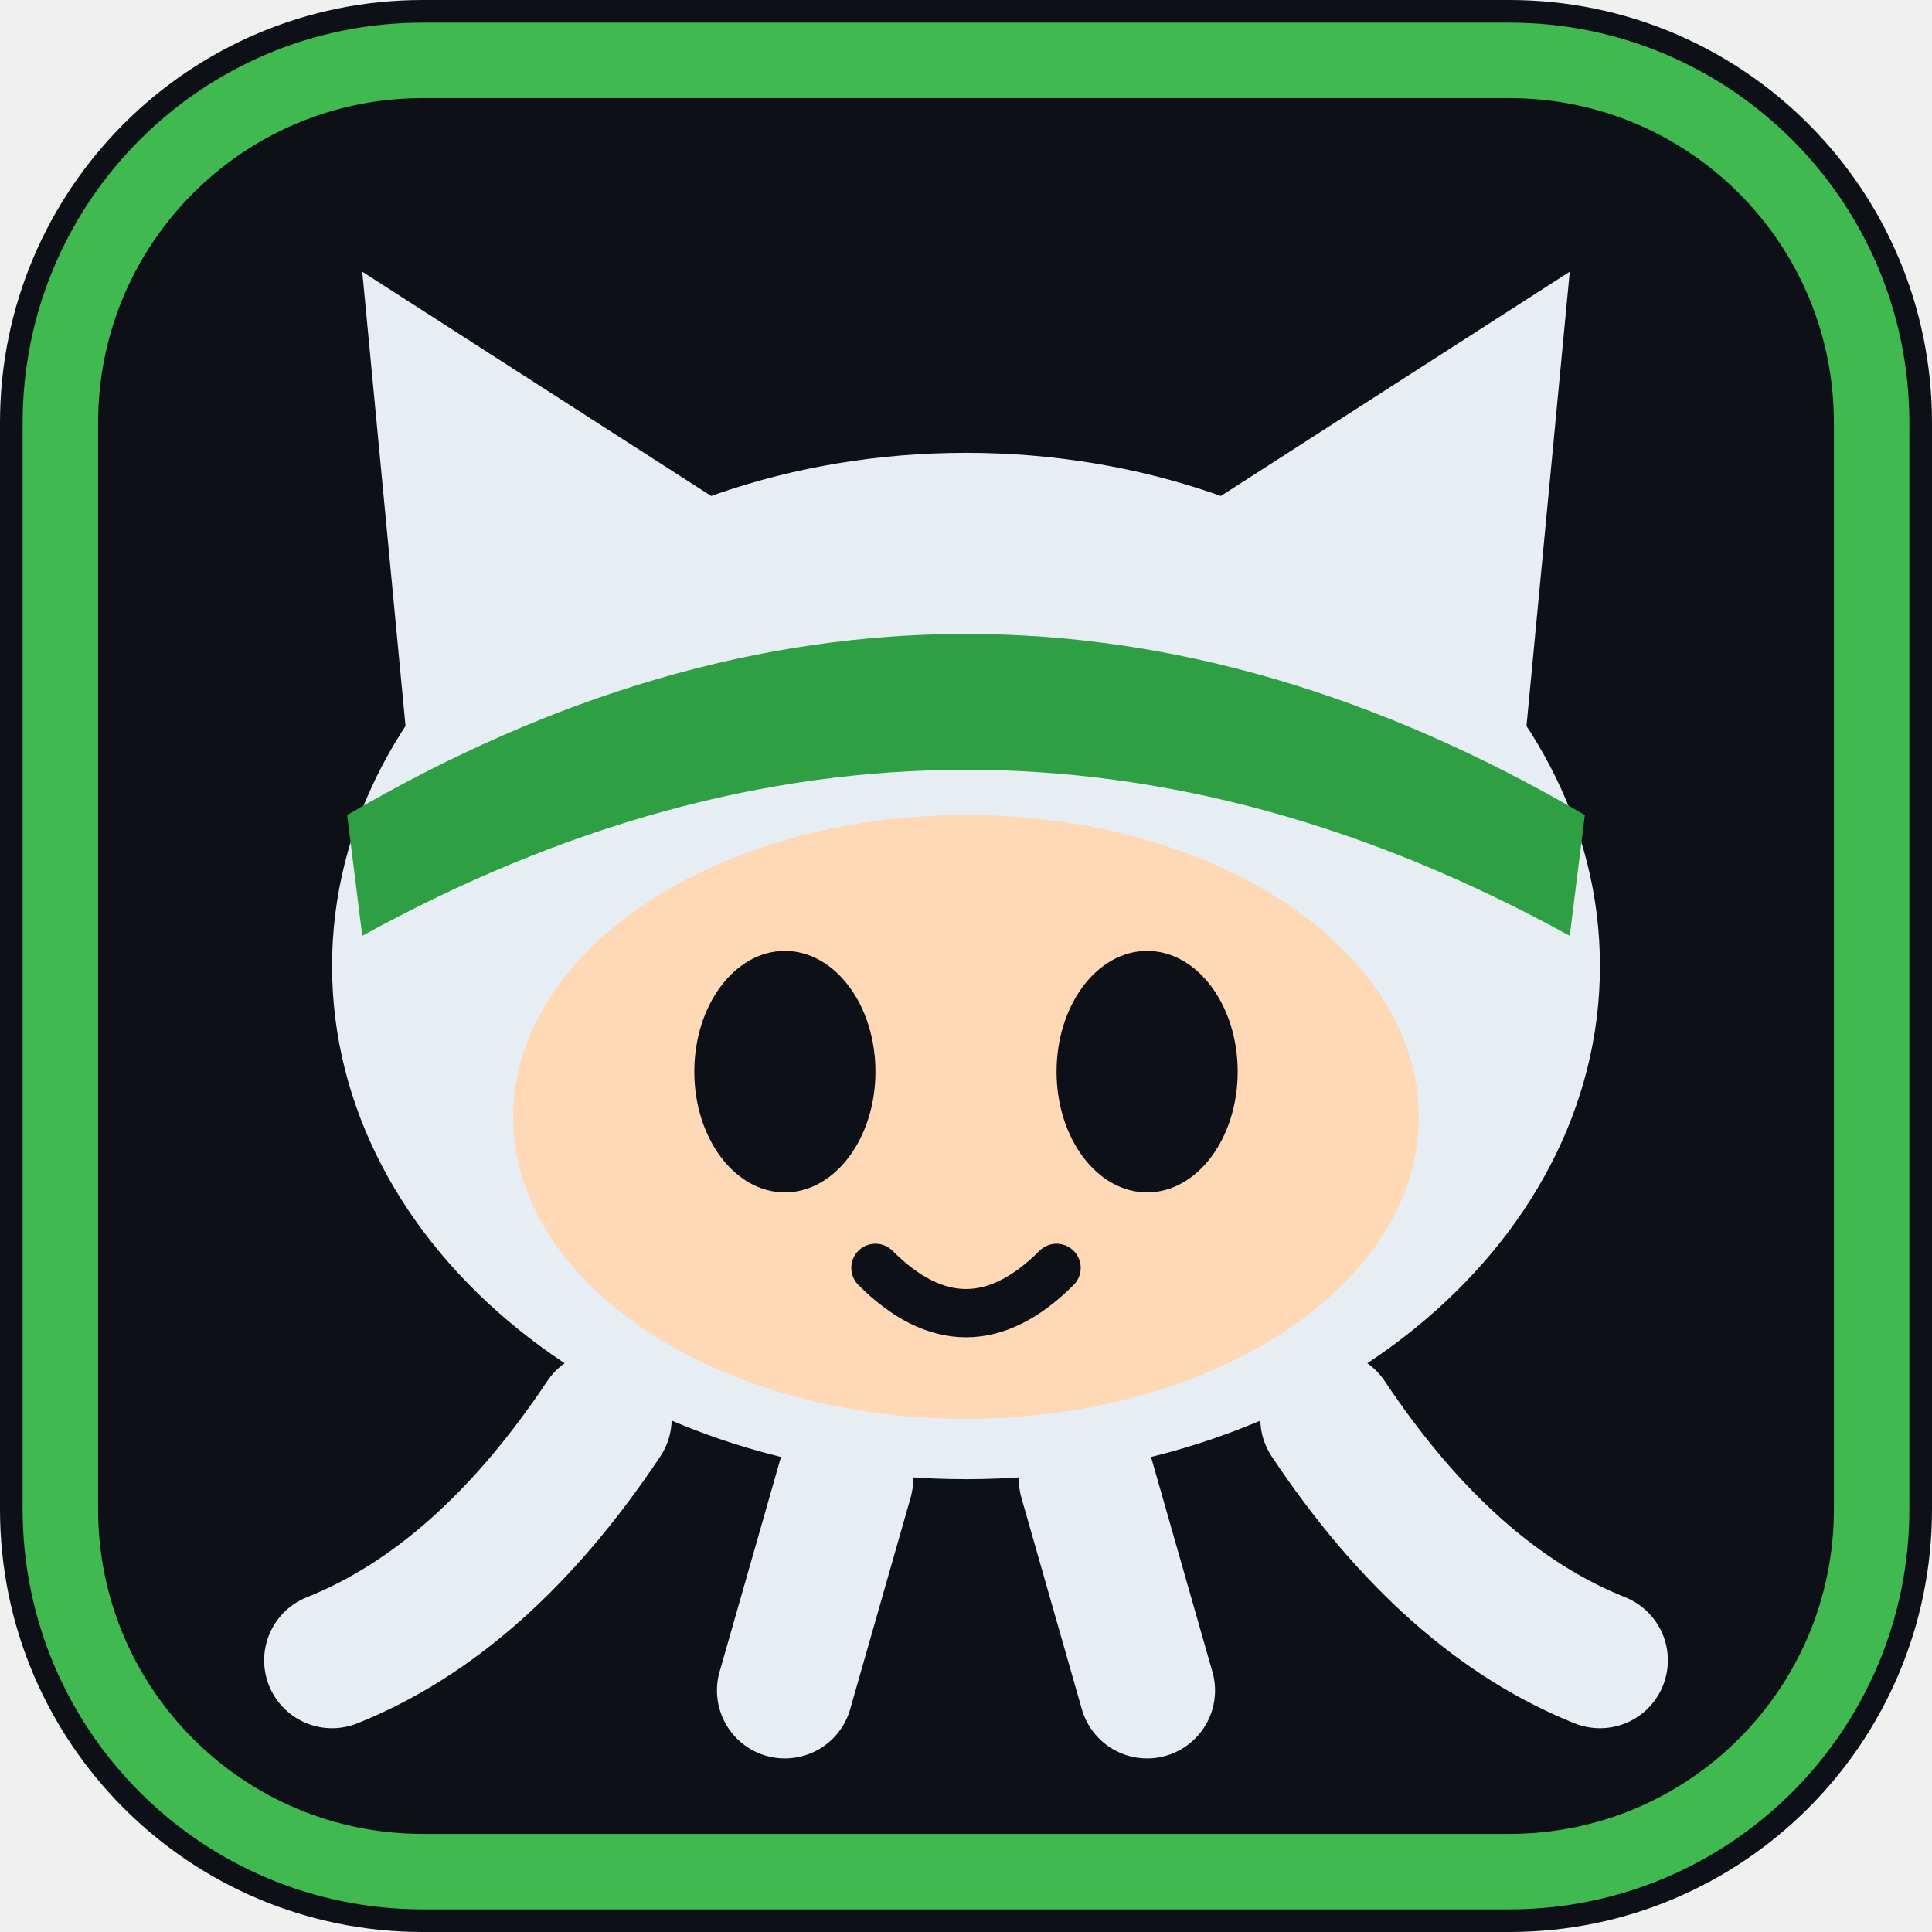
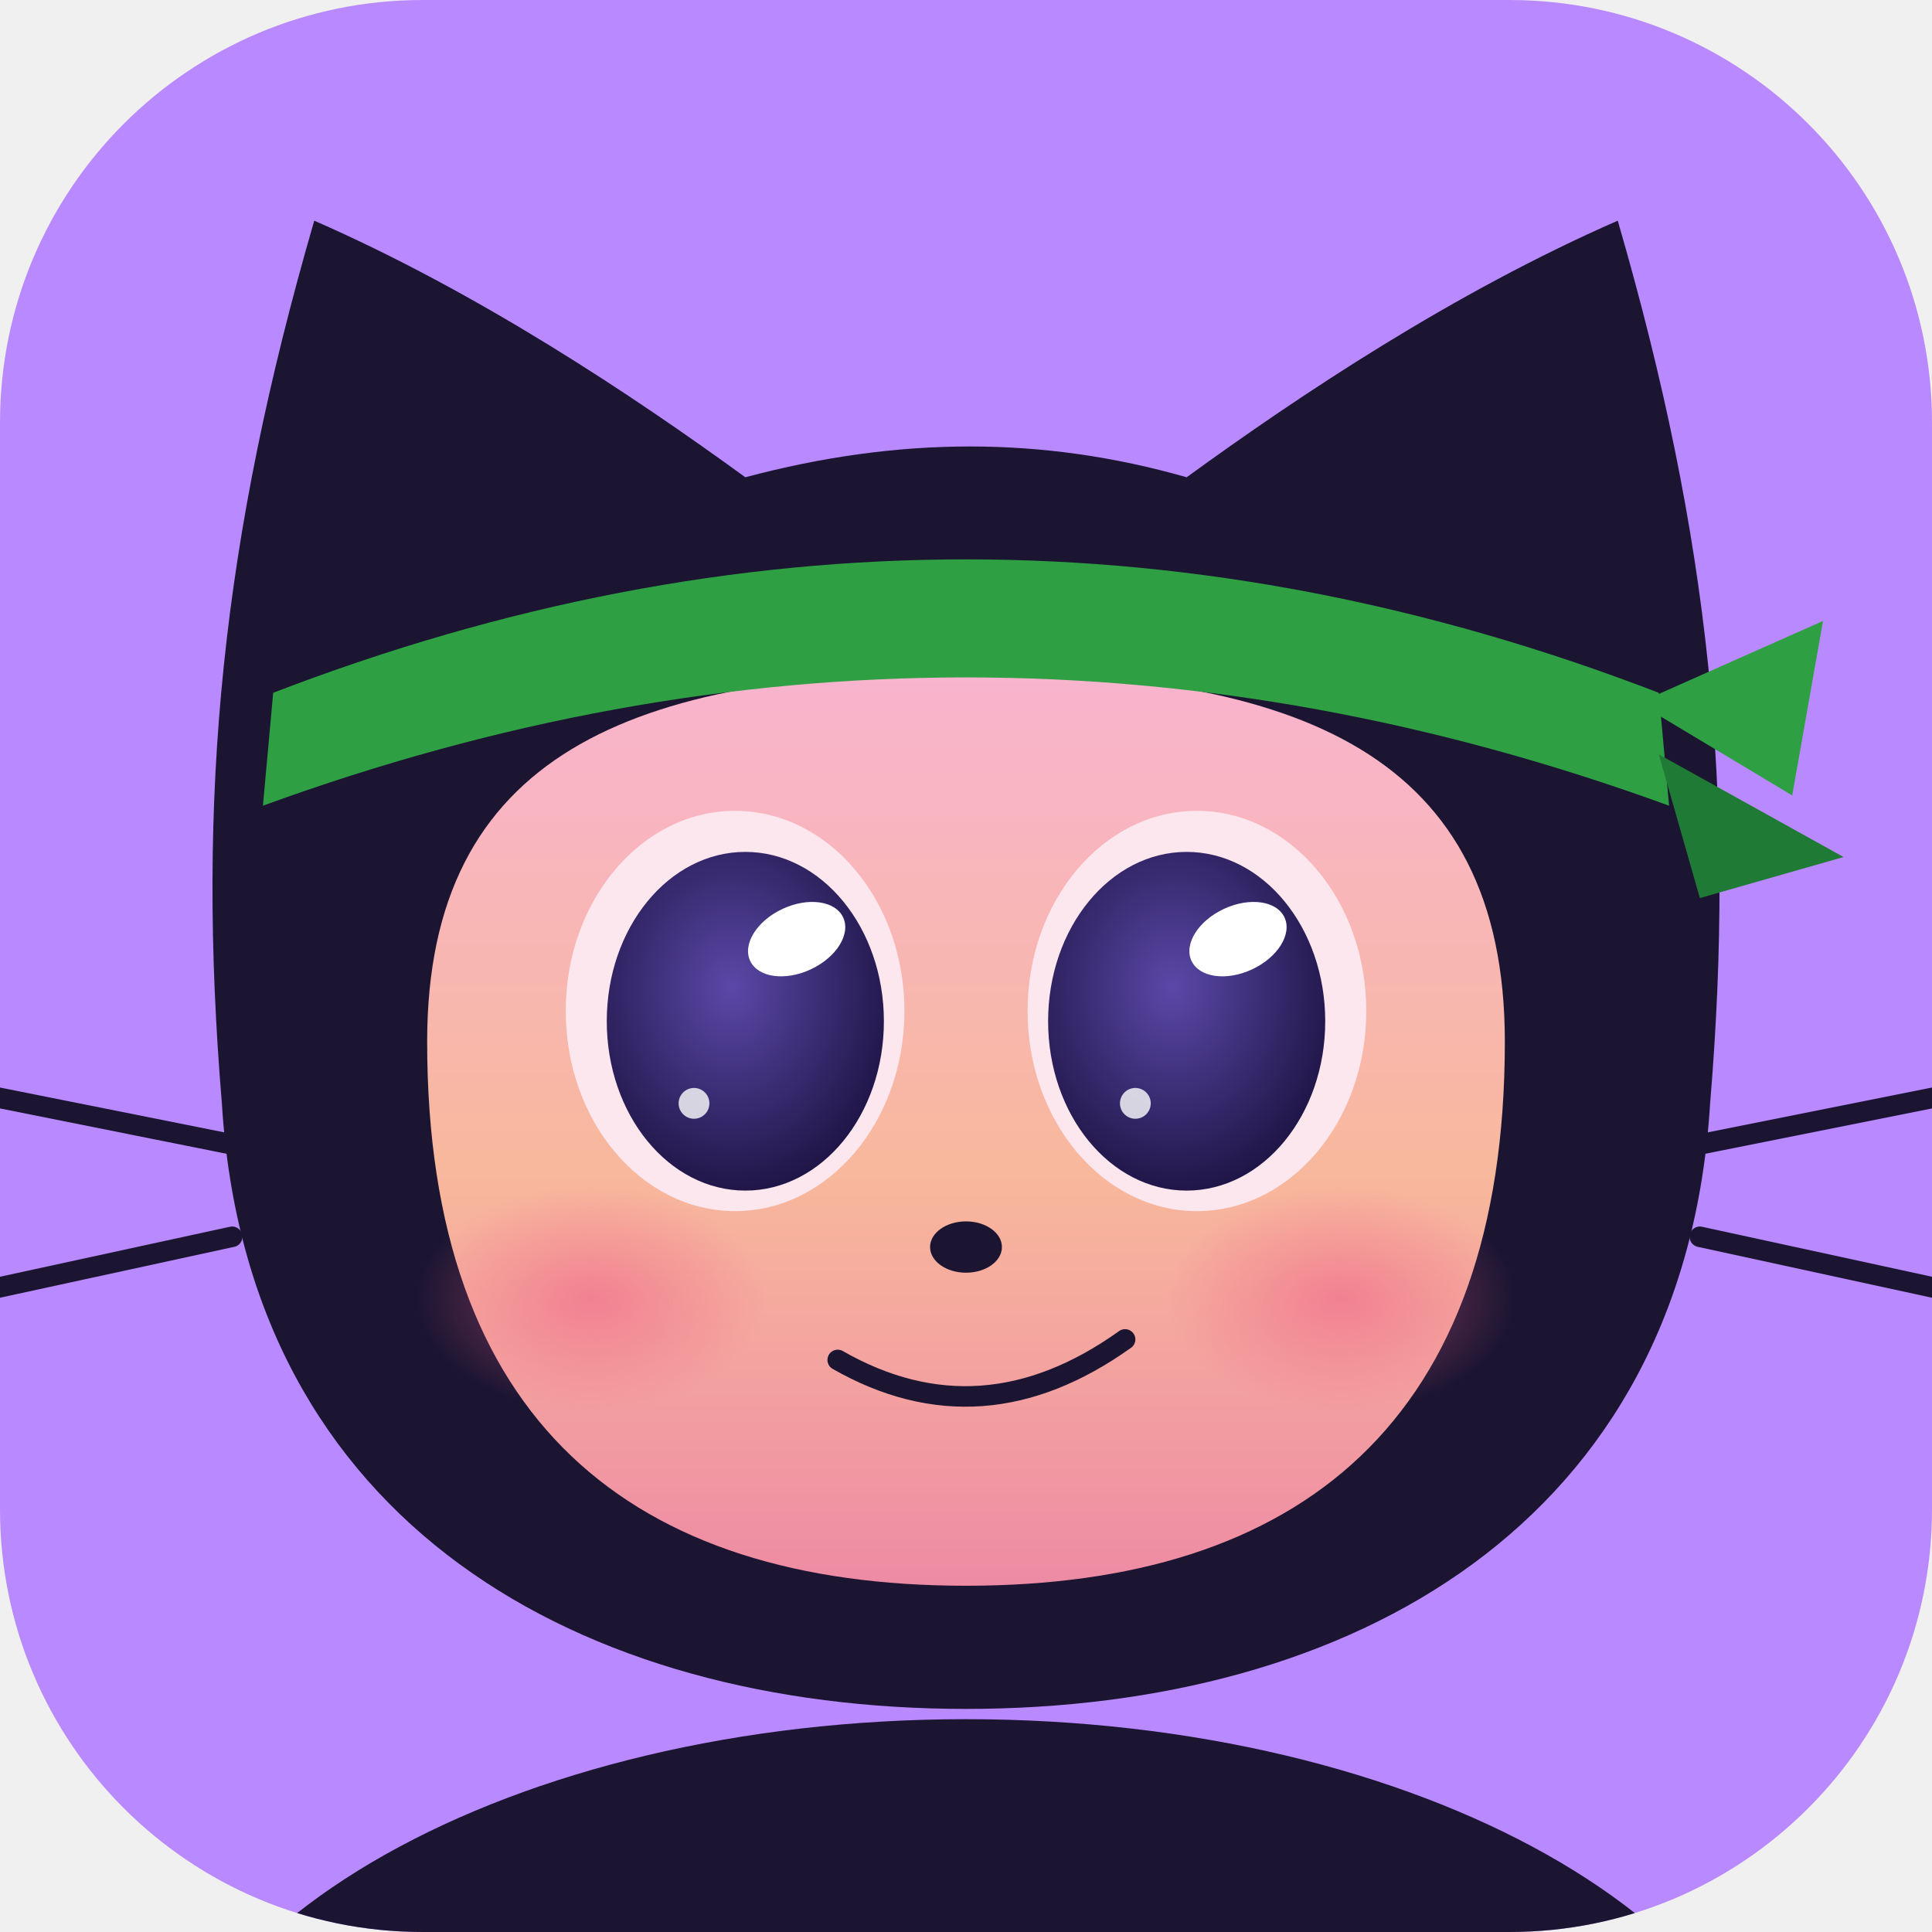
<svg xmlns="http://www.w3.org/2000/svg" viewBox="0 0 64 64">
-   <rect width="64" height="64" rx="14" fill="#0d1117" />
-   <rect x="2" y="2" width="60" height="60" rx="12" fill="none" stroke="#3fb950" stroke-width="2.5" />
-   <path d="M14 30 L12 9 L26 18 Z" fill="#e6edf3" />
-   <path d="M50 30 L52 9 L38 18 Z" fill="#e6edf3" />
-   <ellipse cx="32" cy="32" rx="21" ry="17" fill="#e6edf3" />
-   <path d="M11.5 27 Q32 15 52.5 27 L52 31 Q32 20 12 31 Z" fill="#2ea043" />
-   <ellipse cx="32" cy="37" rx="15" ry="10" fill="#ffd8b5" />
-   <ellipse cx="26" cy="35.5" rx="3" ry="4" fill="#0d1117" />
-   <ellipse cx="38" cy="35.5" rx="3" ry="4" fill="#0d1117" />
-   <path d="M29 42 Q32 45 35 42" fill="none" stroke="#0d1117" stroke-width="1.6" stroke-linecap="round" />
-   <g stroke="#e6edf3" stroke-width="4.5" stroke-linecap="round" fill="none">
-     <path d="M20 47 Q16 53 11 55" />
-     <path d="M28 49 L26 56" />
-     <path d="M36 49 L38 56" />
-     <path d="M44 47 Q48 53 53 55" />
+   <defs>
+     <linearGradient id="f-face" x1="0" y1="0" x2="0" y2="1">
+       <stop offset="0" stop-color="#f9b4cf" />
+       <stop offset=".55" stop-color="#f8b89c" />
+       <stop offset="1" stop-color="#ee8aa4" />
+     </linearGradient>
+     <radialGradient id="f-blush">
+       <stop offset="0" stop-color="#ef5f86" stop-opacity=".55" />
+       <stop offset="1" stop-color="#ef5f86" stop-opacity="0" />
+     </radialGradient>
+     <radialGradient id="f-iris" cx=".45" cy=".4" r=".65">
+       <stop offset="0" stop-color="#5b48a8" />
+       <stop offset="1" stop-color="#1b1240" />
+     </radialGradient>
+     <clipPath id="f-clip">
+       <rect width="64" height="64" rx="14" />
+     </clipPath>
+   </defs>
+   <rect width="64" height="64" rx="14" fill="#b98aff" />
+   <g clip-path="url(#f-clip)">
+     <g transform="translate(32 34) scale(.17) translate(-795 -215)">
+       <g id="f-mona">
+         <ellipse cx="795" cy="440" rx="160" ry="90" fill="#1b1532" />
+         <path d="M650 230 C645 170 650 120 668 58 C700 72 730 92 752 108 C782 100 810 100 838 108 C860 92 890 72 922 58 C940 120 945 170 940 230 C935 312 870 348 795 348 C720 348 655 312 650 230 Z" fill="#1b1532" />
+         <path d="M690 218 C690 162 730 146 795 146 C860 146 900 162 900 218 C900 292 860 324 795 324 C730 324 690 292 690 218 Z" fill="url(#f-face)" />
+         <ellipse cx="722" cy="268" rx="34" ry="22" fill="url(#f-blush)" />
+         <ellipse cx="868" cy="268" rx="34" ry="22" fill="url(#f-blush)" />
+         <path d="M660 150 Q795 98 930 150 L932 172 Q795 122 658 172 Z" fill="#2ea043" />
+         <path d="M926 152 L962 136 L956 170 Z" fill="#2ea043" />
+         <path d="M930 162 L966 182 L938 190 Z" fill="#1f7a35" />
+         <g>
+           <ellipse cx="750" cy="212" rx="33" ry="39" fill="#fde7ef" />
+           <ellipse cx="840" cy="212" rx="33" ry="39" fill="#fde7ef" />
+           <ellipse cx="752" cy="214" rx="27" ry="33" fill="url(#f-iris)" />
+           <ellipse cx="838" cy="214" rx="27" ry="33" fill="url(#f-iris)" />
+           <ellipse cx="762" cy="198" rx="10" ry="6.5" transform="rotate(-25 762 198)" fill="#ffffff" />
+           <ellipse cx="848" cy="198" rx="10" ry="6.5" transform="rotate(-25 848 198)" fill="#ffffff" />
+           <circle cx="742" cy="230" r="3" fill="#ffffff" opacity=".8" />
+           <circle cx="828" cy="230" r="3" fill="#ffffff" opacity=".8" />
+         </g>
+         <ellipse cx="795" cy="258" rx="7" ry="5" fill="#1b1532" />
+         <path d="M770 280 Q798 296 826 276" fill="none" stroke="#1b1532" stroke-width="4" stroke-linecap="round" />
+         <g stroke="#1b1532" stroke-width="4" stroke-linecap="round">
+           <path d="M652 238 L602 228" />
+           <path d="M652 256 L606 266" />
+           <path d="M938 238 L988 228" />
+           <path d="M938 256 L984 266" />
+         </g>
+       </g>
+     </g>
  </g>
</svg>
